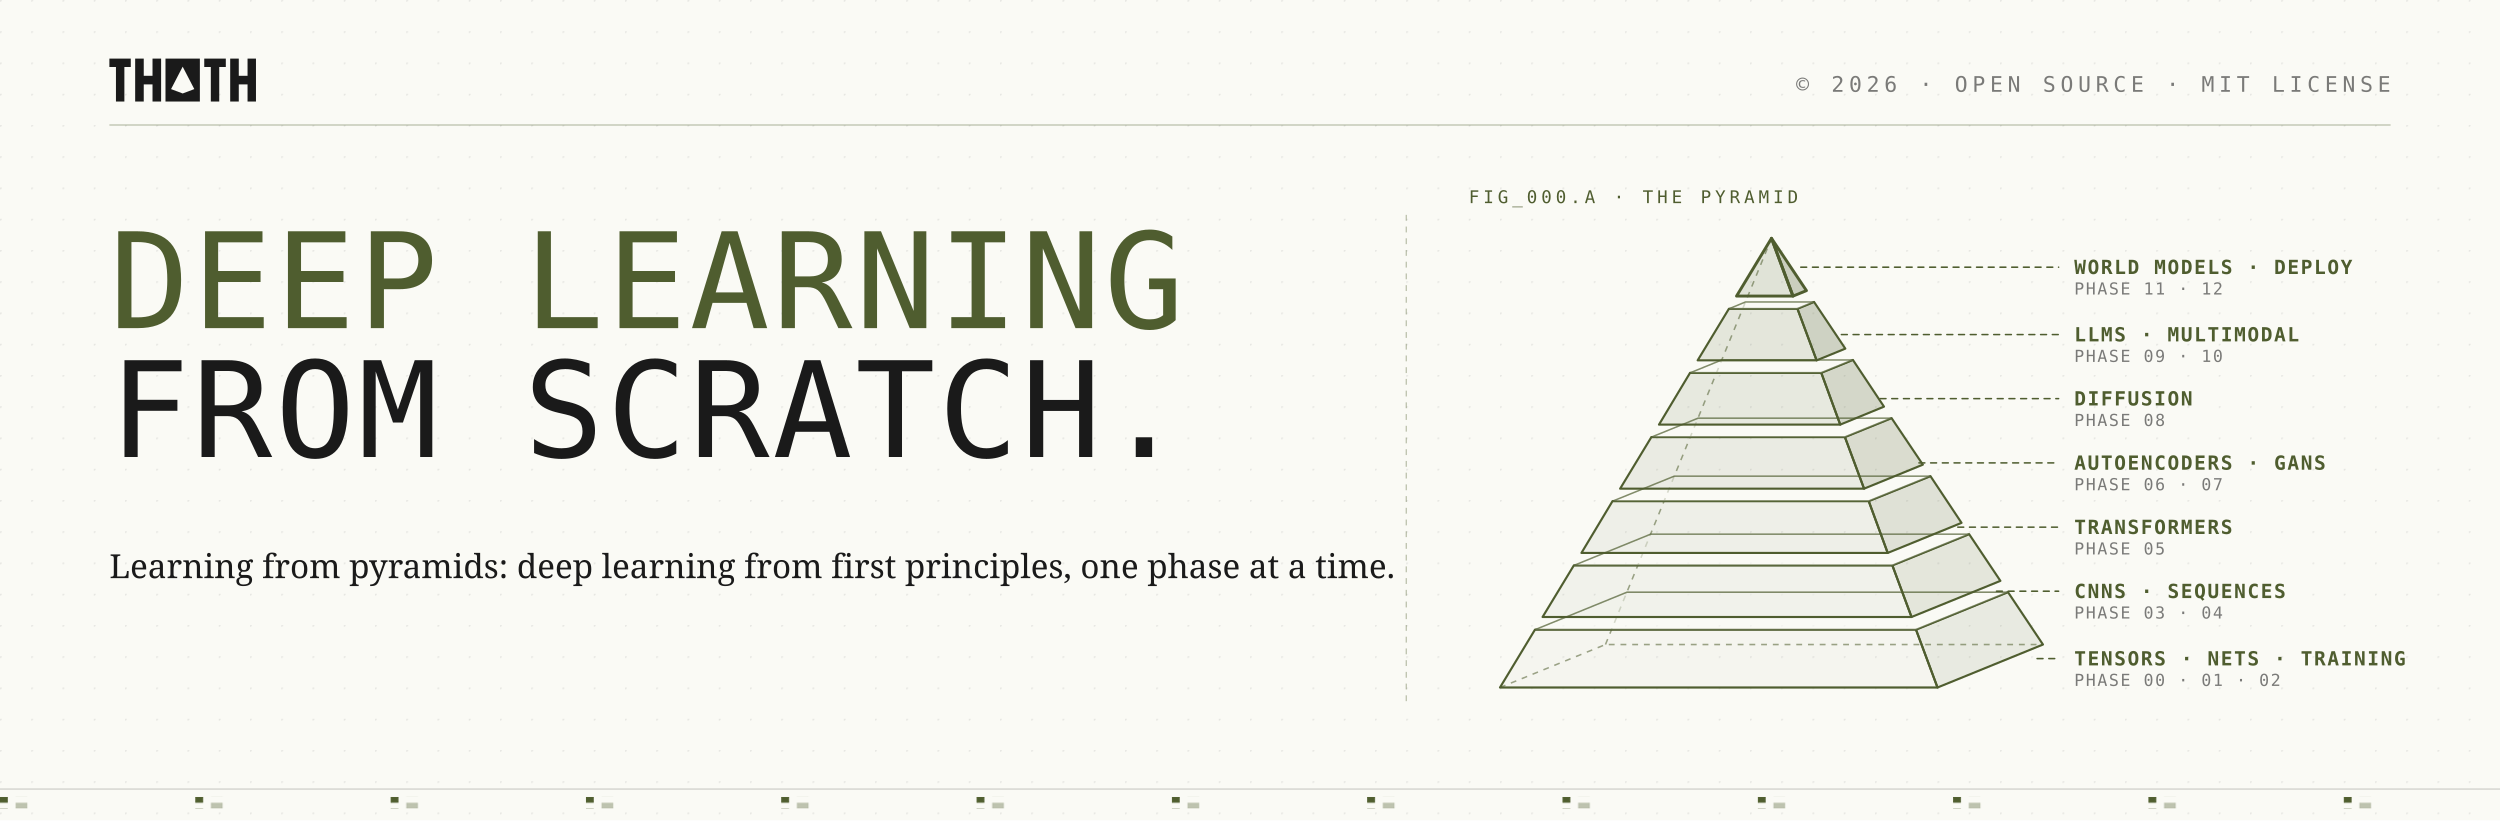
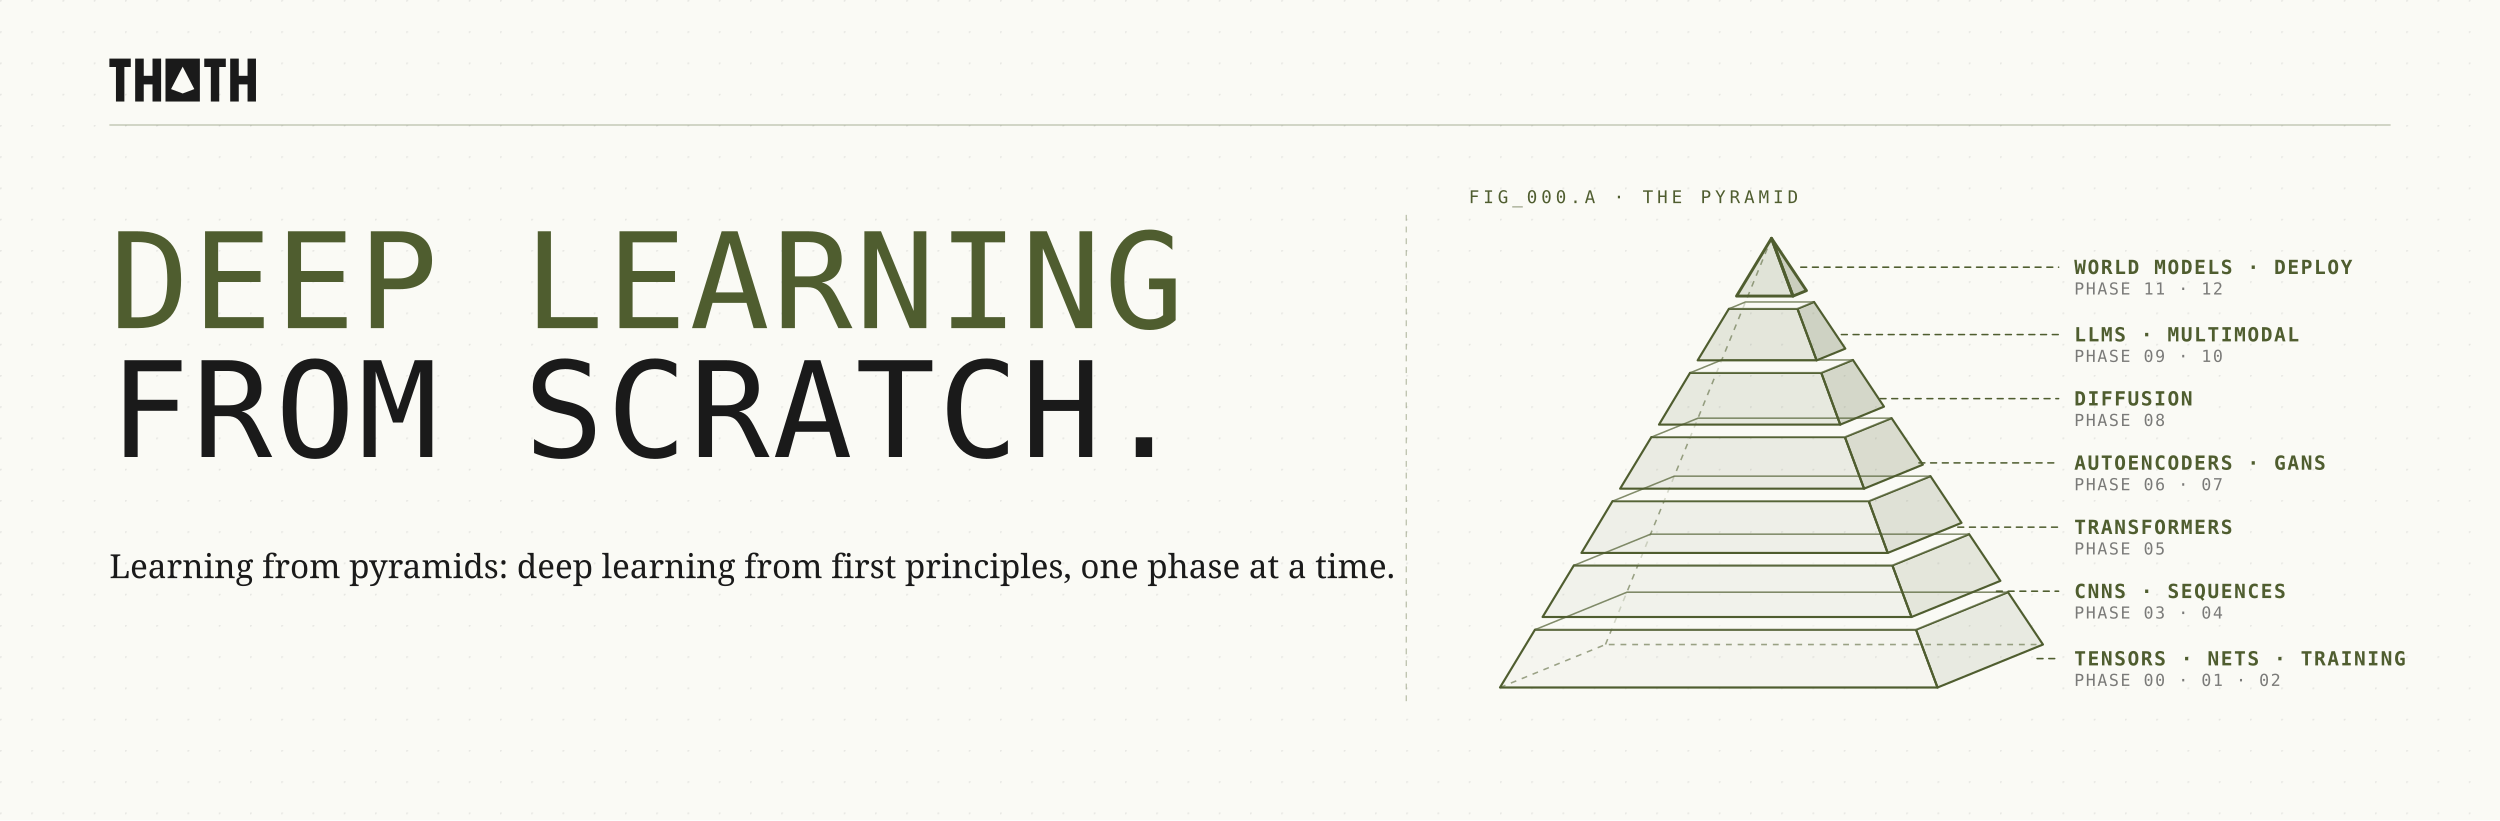
<svg xmlns="http://www.w3.org/2000/svg" width="1280" height="420" viewBox="0 0 1280 420" role="img" aria-label="THOTH · Deep Learning from Scratch: learning from pyramids. 13 phases from tensors and autodiff at the base up to transformers, diffusion, LLMs, multimodal and world models">
  <defs>
    <pattern id="paper" x="0" y="0" width="16" height="16" patternUnits="userSpaceOnUse">
      <circle cx="0" cy="0" r="1" fill="#1a1a1a" fill-opacity="0.08" />
-     </pattern>
-     <pattern id="paperRule" x="0" y="0" width="100" height="6" patternUnits="userSpaceOnUse">
-       <rect width="4" height="3" fill="#4f5d2f" />
-       <rect x="8" y="3" width="6" height="3" fill="#4f5d2f" fill-opacity="0.35" />
    </pattern>
    <style>
      .bp { stroke: #4f5d2f; stroke-linejoin: round; stroke-linecap: round; }
      .mono { font-family: 'JetBrains Mono', ui-monospace, SFMono-Regular, Menlo, Consolas, monospace; }
      .display { font-family: 'VT323', ui-monospace, SFMono-Regular, Menlo, monospace; font-weight: 400; }
      .serif { font-family: 'Source Serif 4', Georgia, serif; }
    </style>
  </defs>
  <rect width="1280" height="420" fill="#fafaf5" />
  <rect width="1280" height="420" fill="url(#paper)" />
  <g transform="translate(49.36, -5.37) scale(0.08627)">
    <path fill="#1a1a1a" fill-rule="evenodd" d="M 77 410 H 204 V 460 H 166 V 665 H 116 V 460 H 77 Z M 230 410 H 281 V 512 H 333 V 410 H 384 V 665 H 333 V 563 H 281 V 665 H 230 Z M 410 410 H 614 V 665 H 410 Z M 512 458 L 443 591 L 512 617 L 581 591 Z M 640 410 H 768 V 460 H 729 V 665 H 679 V 460 H 640 Z M 794 410 H 845 V 512 H 897 V 410 H 947 V 665 H 897 V 563 H 845 V 665 H 794 Z" />
-   </g>
-   <g class="mono" font-size="11" letter-spacing="2.4" fill="#7a7a78" text-anchor="end">
-     <text x="1224" y="47">© 2026  ·  OPEN SOURCE  ·  MIT LICENSE</text>
  </g>
  <line x1="56" y1="64" x2="1224" y2="64" stroke="#4f5d2f" stroke-width="0.6" stroke-opacity="0.4" />
  <g transform="translate(56, 110)">
    <text class="display" x="0" y="58" font-size="68" letter-spacing="1.5" fill="#4f5d2f">DEEP LEARNING</text>
    <text class="display" x="0" y="124" font-size="68" letter-spacing="1.5" fill="#1a1a1a">FROM SCRATCH.</text>
  </g>
  <g class="serif" font-size="17" fill="#1a1a1a">
    <text x="56" y="296">Learning from pyramids: deep learning from first principles, one phase at a time.</text>
  </g>
  <line x1="720" y1="110" x2="720" y2="362" stroke="#4f5d2f" stroke-width="0.6" stroke-opacity="0.4" stroke-dasharray="3 3" />
  <g class="mono" font-size="9" letter-spacing="2" fill="#4f5d2f">
    <text x="752" y="104">FIG_000.A  ·  THE PYRAMID</text>
  </g>
  <g stroke="#4f5d2f" stroke-width="0.8" stroke-dasharray="3 3" stroke-opacity="0.55" fill="none">
    <polyline points="768.0,352.0 822.0,330.0 1046.0,330.0" />
    <line x1="822.0" y1="330.0" x2="907.0" y2="122.0" />
  </g>
  <g>
    <polygon class="bp" points="768.0,352.0 992.0,352.0 981.0,322.4 785.9,322.4" fill="#4f5d2f" fill-opacity="0.03" stroke-width="1.1" />
    <polygon class="bp" points="992.0,352.0 1046.0,330.0 1028.1,303.2 981.0,322.4" fill="#4f5d2f" fill-opacity="0.10" stroke-width="1.1" />
    <polygon class="bp" points="785.9,322.4 981.0,322.4 1028.1,303.2 833.0,303.2" fill="#fafaf5" fill-opacity="0.6" stroke-width="0.8" stroke-opacity="0.7" />
  </g>
  <g>
    <polygon class="bp" points="789.8,315.9 978.7,315.9 968.9,289.5 805.8,289.5" fill="#4f5d2f" fill-opacity="0.05" stroke-width="1.1" />
    <polygon class="bp" points="978.7,315.9 1024.2,297.4 1008.2,273.5 968.9,289.5" fill="#4f5d2f" fill-opacity="0.13" stroke-width="1.1" />
    <polygon class="bp" points="805.8,289.5 968.9,289.5 1008.2,273.5 845.1,273.5" fill="#fafaf5" fill-opacity="0.6" stroke-width="0.8" stroke-opacity="0.7" />
  </g>
  <g>
    <polygon class="bp" points="809.7,283.1 966.5,283.1 956.8,256.6 825.6,256.6" fill="#4f5d2f" fill-opacity="0.07" stroke-width="1.1" />
    <polygon class="bp" points="966.5,283.1 1004.3,267.7 988.4,243.8 956.8,256.6" fill="#4f5d2f" fill-opacity="0.16" stroke-width="1.1" />
    <polygon class="bp" points="825.6,256.6 956.8,256.6 988.4,243.8 857.2,243.8" fill="#fafaf5" fill-opacity="0.6" stroke-width="0.8" stroke-opacity="0.7" />
  </g>
  <g>
    <polygon class="bp" points="829.5,250.2 954.4,250.2 944.6,223.8 845.5,223.8" fill="#4f5d2f" fill-opacity="0.09" stroke-width="1.1" />
    <polygon class="bp" points="954.4,250.2 984.5,237.9 968.5,214.1 944.6,223.8" fill="#4f5d2f" fill-opacity="0.19" stroke-width="1.1" />
    <polygon class="bp" points="845.5,223.8 944.6,223.8 968.5,214.1 869.4,214.1" fill="#fafaf5" fill-opacity="0.6" stroke-width="0.8" stroke-opacity="0.7" />
  </g>
  <g>
    <polygon class="bp" points="849.4,217.4 942.2,217.4 932.5,190.9 865.3,190.9" fill="#4f5d2f" fill-opacity="0.11" stroke-width="1.1" />
    <polygon class="bp" points="942.2,217.4 964.6,208.2 948.7,184.3 932.5,190.9" fill="#4f5d2f" fill-opacity="0.22" stroke-width="1.1" />
    <polygon class="bp" points="865.3,190.9 932.5,190.9 948.7,184.3 881.5,184.3" fill="#fafaf5" fill-opacity="0.6" stroke-width="0.8" stroke-opacity="0.7" />
  </g>
  <g>
    <polygon class="bp" points="869.2,184.5 930.1,184.5 920.3,158.1 885.2,158.1" fill="#4f5d2f" fill-opacity="0.13" stroke-width="1.1" />
    <polygon class="bp" points="930.1,184.5 944.8,178.5 928.8,154.6 920.3,158.1" fill="#4f5d2f" fill-opacity="0.25" stroke-width="1.1" />
    <polygon class="bp" points="885.2,158.1 920.3,158.1 928.8,154.6 893.7,154.6" fill="#fafaf5" fill-opacity="0.6" stroke-width="0.8" stroke-opacity="0.7" />
  </g>
  <g>
    <polygon class="bp" points="889.1,151.6 918.0,151.6 907.0,122.0" fill="#4f5d2f" fill-opacity="0.15" stroke-width="1.5" />
    <polygon class="bp" points="918.0,151.6 924.9,148.8 907.0,122.0" fill="#4f5d2f" fill-opacity="0.28" stroke-width="1.5" />
  </g>
  <g class="bp" stroke-width="0.8" stroke-dasharray="3 3">
    <line x1="1043.0" y1="337.2" x2="1054" y2="337.2" />
    <line x1="1022.2" y1="302.7" x2="1054" y2="302.7" />
    <line x1="1002.4" y1="269.9" x2="1054" y2="269.9" />
    <line x1="982.5" y1="237.0" x2="1054" y2="237.0" />
    <line x1="962.6" y1="204.1" x2="1054" y2="204.1" />
    <line x1="942.8" y1="171.3" x2="1054" y2="171.3" />
    <line x1="922.0" y1="136.8" x2="1054" y2="136.8" />
  </g>
  <g class="mono" font-size="10" letter-spacing="0.8" fill="#4f5d2f" font-weight="600">
    <text x="1062" y="340.7">TENSORS · NETS · TRAINING</text>
    <text x="1062" y="306.2">CNNS · SEQUENCES</text>
    <text x="1062" y="273.4">TRANSFORMERS</text>
    <text x="1062" y="240.5">AUTOENCODERS · GANS</text>
    <text x="1062" y="207.6">DIFFUSION</text>
    <text x="1062" y="174.8">LLMS · MULTIMODAL</text>
    <text x="1062" y="140.3">WORLD MODELS · DEPLOY</text>
  </g>
  <g class="mono" font-size="8.5" letter-spacing="0.8" fill="#7a7a78">
    <text x="1062" y="351.2">PHASE 00 · 01 · 02</text>
    <text x="1062" y="316.7">PHASE 03 · 04</text>
    <text x="1062" y="283.9">PHASE 05</text>
    <text x="1062" y="251.0">PHASE 06 · 07</text>
    <text x="1062" y="218.1">PHASE 08</text>
    <text x="1062" y="185.3">PHASE 09 · 10</text>
    <text x="1062" y="150.8">PHASE 11 · 12</text>
  </g>
-   <rect x="0" y="408" width="1280" height="6" fill="url(#paperRule)" />
-   <line x1="0" y1="404" x2="1280" y2="404" stroke="#1a1a1a" stroke-opacity="0.16" stroke-width="0.8" />
</svg>
